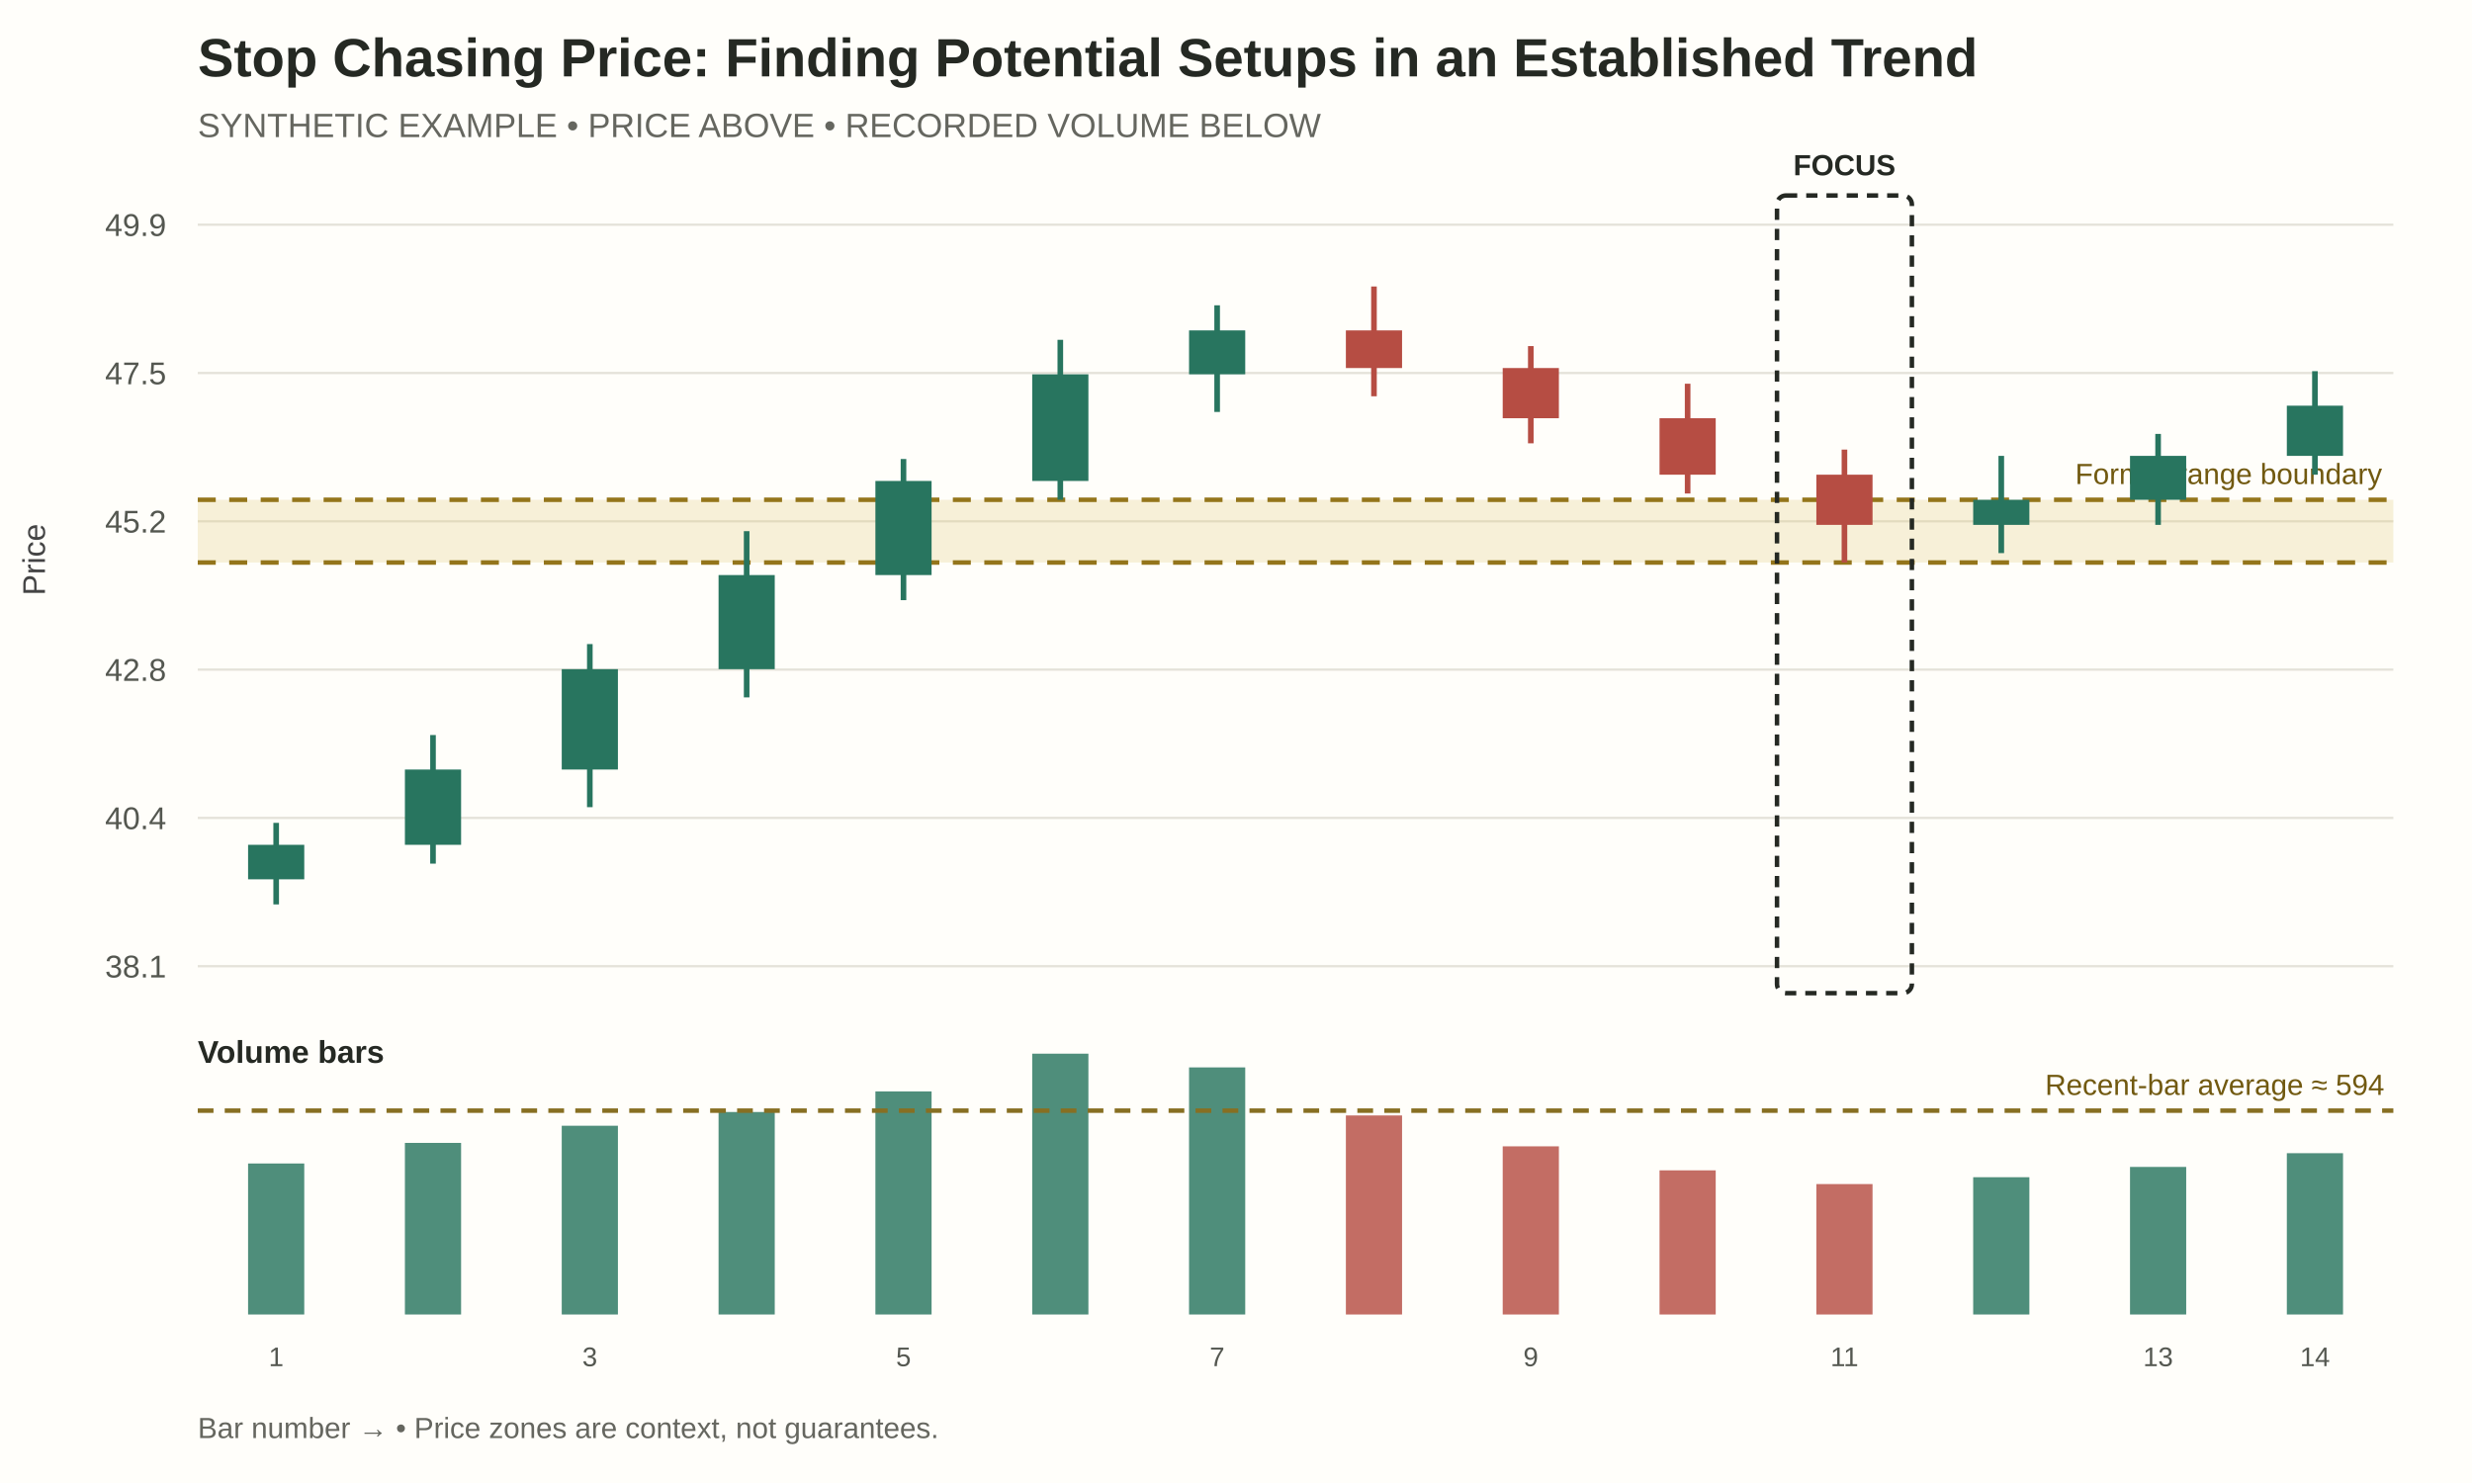
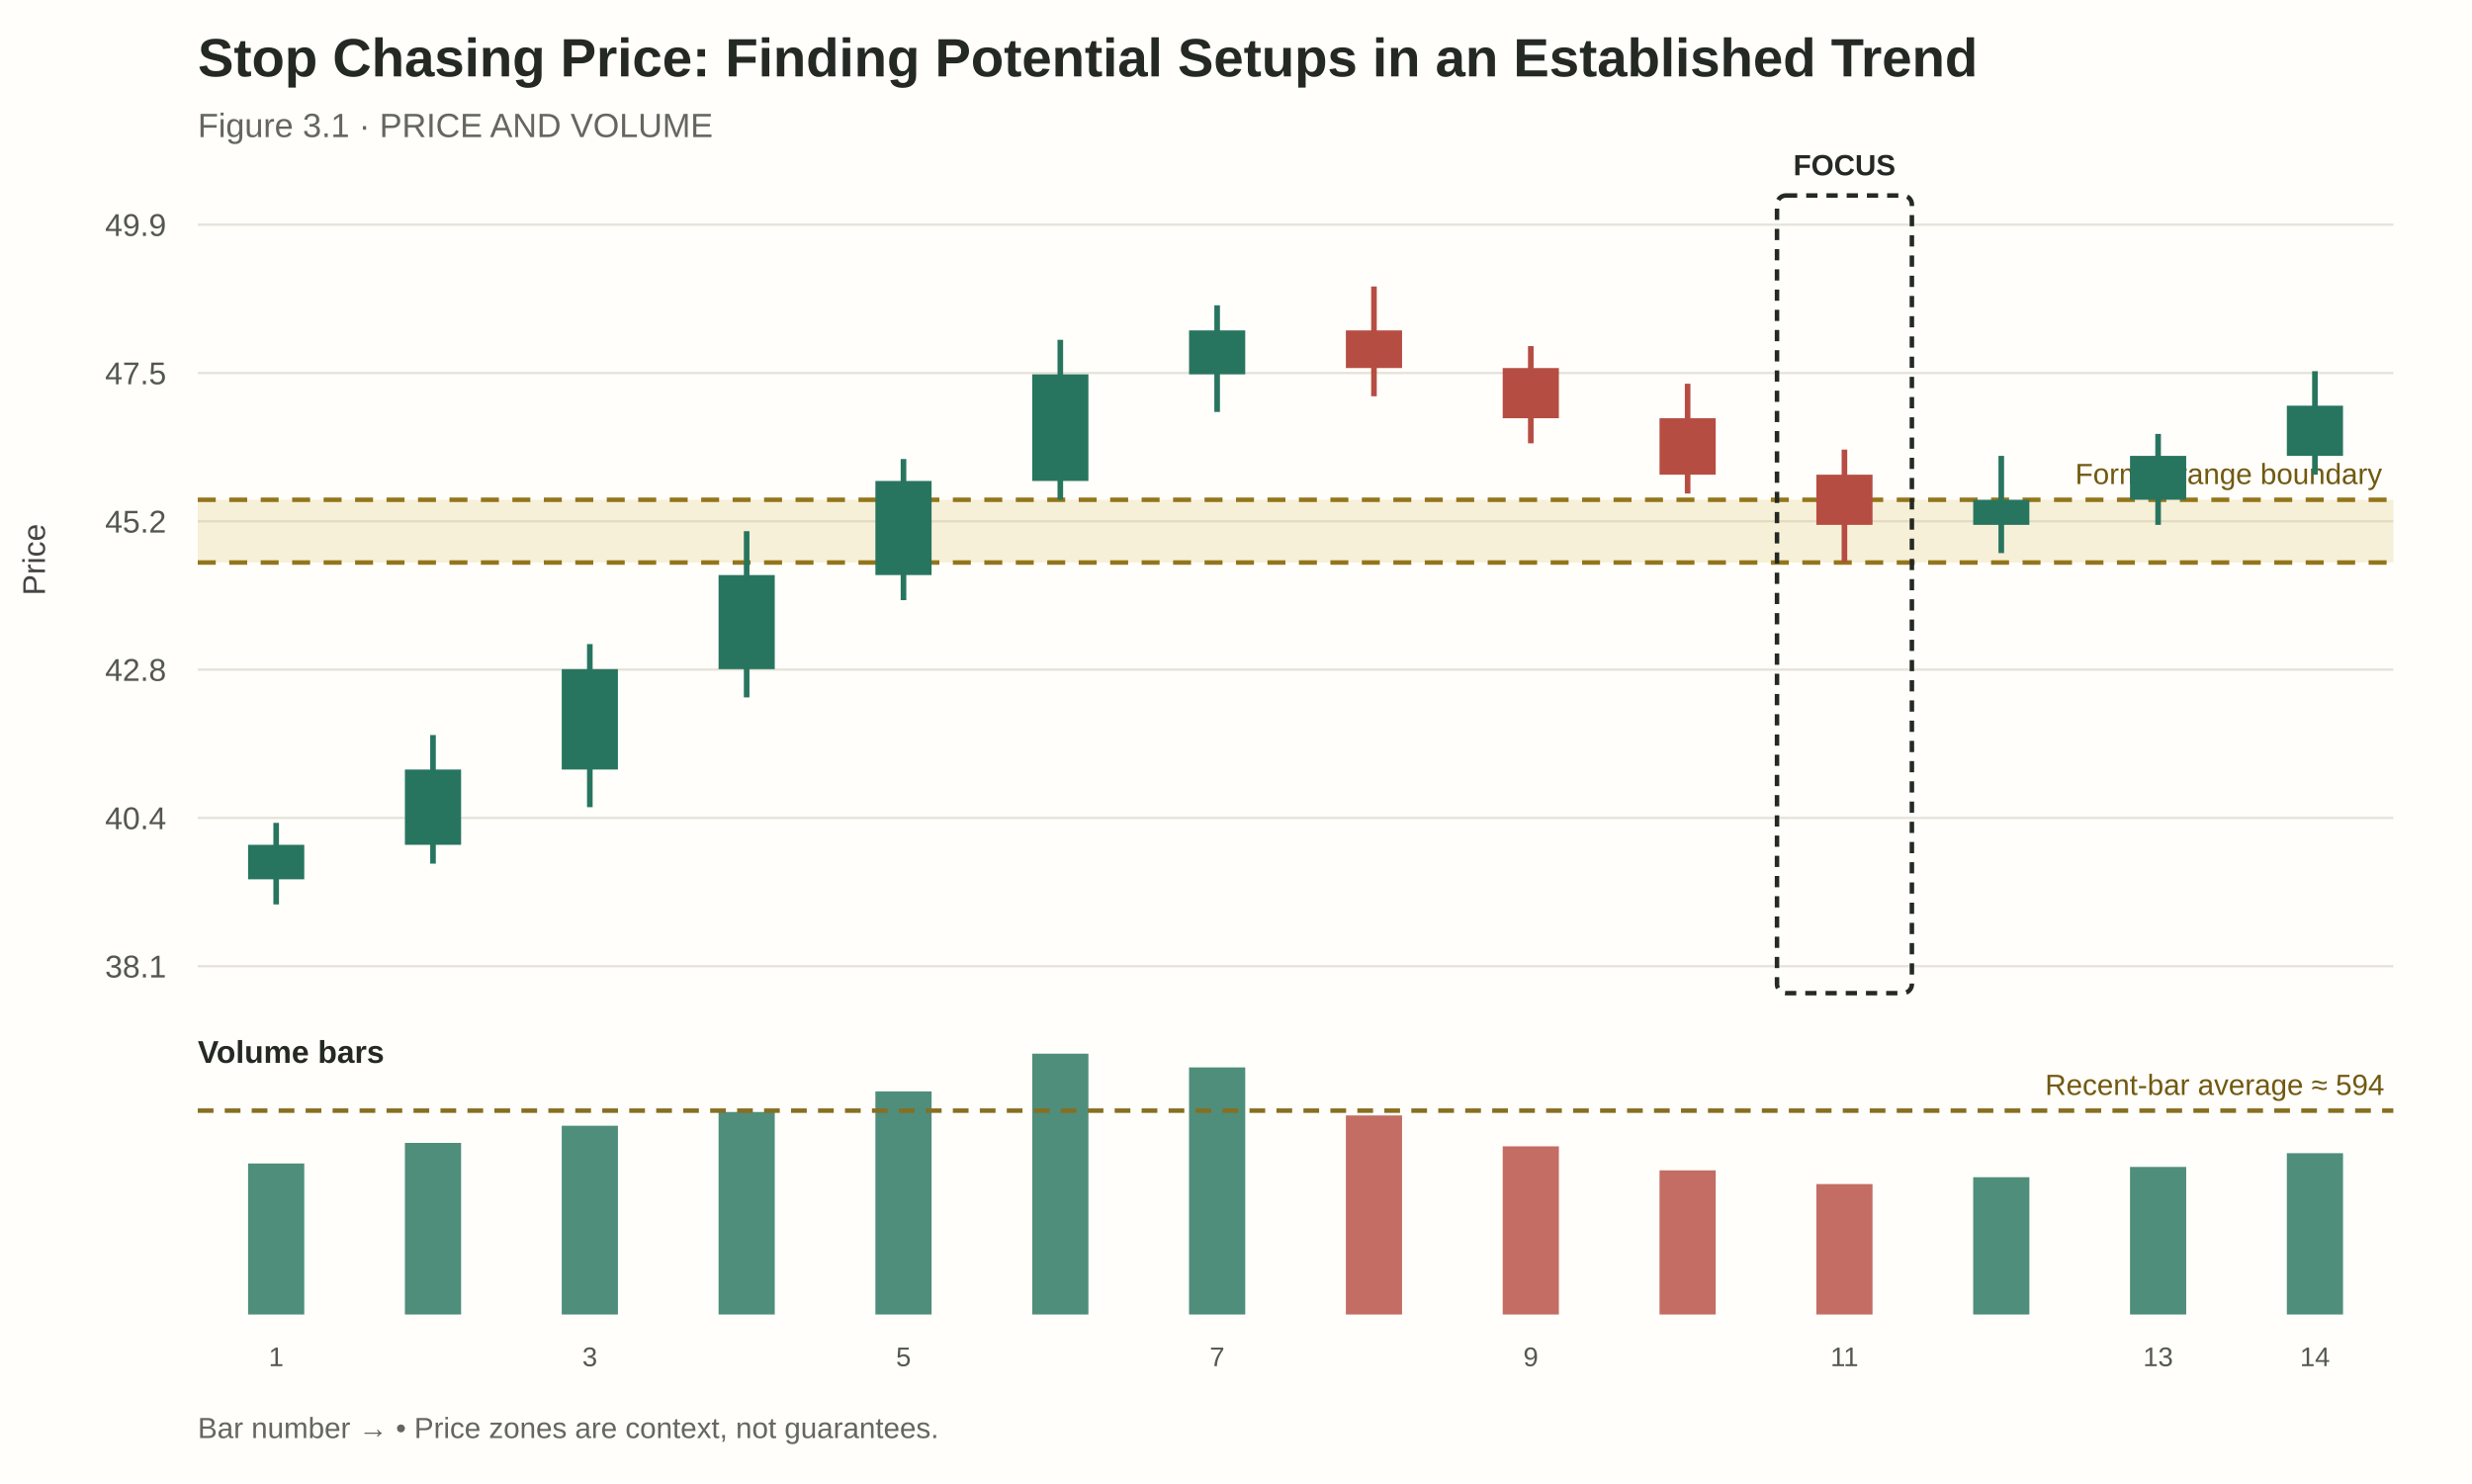
<svg xmlns="http://www.w3.org/2000/svg" role="img" aria-labelledby="chartTitle chartDesc" viewBox="0 0 1100 660" width="1100" height="660">
  <rect width="100%" height="100%" fill="#fffefa" />
  <text x="88" y="34" font-family="Arial,sans-serif" font-size="24" font-weight="700" fill="#252923">Stop Chasing Price: Finding Potential Setups in an Established Trend</text>
-   <text x="88" y="61" font-family="Arial,sans-serif" font-size="15" fill="#65665f">SYNTHETIC EXAMPLE • PRICE ABOVE • RECORDED VOLUME BELOW</text>
+   <text x="88" y="61" font-family="Arial,sans-serif" font-size="15" fill="#65665f">Figure 3.1 · PRICE AND VOLUME</text>
  <line x1="88" x2="1065" y1="430" y2="430" stroke="#e4e2d9" />
  <text x="74" y="435" text-anchor="end" font-family="Arial,sans-serif" font-size="14" fill="#545750">38.1</text>
  <line x1="88" x2="1065" y1="364" y2="364" stroke="#e4e2d9" />
  <text x="74" y="369" text-anchor="end" font-family="Arial,sans-serif" font-size="14" fill="#545750">40.4</text>
  <line x1="88" x2="1065" y1="298" y2="298" stroke="#e4e2d9" />
  <text x="74" y="303" text-anchor="end" font-family="Arial,sans-serif" font-size="14" fill="#545750">42.8</text>
  <line x1="88" x2="1065" y1="232" y2="232" stroke="#e4e2d9" />
  <text x="74" y="237" text-anchor="end" font-family="Arial,sans-serif" font-size="14" fill="#545750">45.2</text>
  <line x1="88" x2="1065" y1="166" y2="166" stroke="#e4e2d9" />
  <text x="74" y="171" text-anchor="end" font-family="Arial,sans-serif" font-size="14" fill="#545750">47.5</text>
  <line x1="88" x2="1065" y1="100" y2="100" stroke="#e4e2d9" />
  <text x="74" y="105" text-anchor="end" font-family="Arial,sans-serif" font-size="14" fill="#545750">49.9</text>
  <rect x="88" y="222.424" width="977" height="27.919" fill="#dfc66b" opacity=".24" />
  <line x1="88" x2="1065" y1="222.424" y2="222.424" stroke="#94751b" stroke-width="2" stroke-dasharray="8 6" />
  <line x1="88" x2="1065" y1="250.343" y2="250.343" stroke="#94751b" stroke-width="2" stroke-dasharray="8 6" />
  <text x="1060" y="215.424" text-anchor="end" font-family="Arial,sans-serif" font-size="13" fill="#715910">Former range boundary</text>
  <text x="20" y="265" transform="rotate(-90 20 265)" font-family="Arial,sans-serif" font-size="14" fill="#444">Price</text>
  <line x1="122.893" x2="122.893" y1="366.206" y2="402.5" stroke="#28755f" stroke-width="2.5" />
  <rect x="110.393" y="375.977" width="25" height="15.355" fill="#28755f" />
  <rect x="110.393" y="517.801" width="25" height="67.199" fill="#28755f" opacity=".82" />
  <text x="122.893" y="608" text-anchor="middle" font-family="Arial,sans-serif" font-size="12" fill="#545750">1</text>
  <line x1="192.679" x2="192.679" y1="327.119" y2="384.353" stroke="#28755f" stroke-width="2.5" />
  <rect x="180.179" y="342.475" width="25" height="33.503" fill="#28755f" />
  <rect x="180.179" y="508.637" width="25" height="76.363" fill="#28755f" opacity=".82" />
  <line x1="262.464" x2="262.464" y1="286.637" y2="359.226" stroke="#28755f" stroke-width="2.5" />
  <rect x="249.964" y="297.805" width="25" height="44.67" fill="#28755f" />
  <rect x="249.964" y="501.001" width="25" height="83.999" fill="#28755f" opacity=".82" />
  <text x="262.464" y="608" text-anchor="middle" font-family="Arial,sans-serif" font-size="12" fill="#545750">3</text>
  <line x1="332.25" x2="332.25" y1="236.383" y2="310.368" stroke="#28755f" stroke-width="2.5" />
  <rect x="319.75" y="255.926" width="25" height="41.878" fill="#28755f" />
  <rect x="319.75" y="494.892" width="25" height="90.108" fill="#28755f" opacity=".82" />
  <line x1="402.036" x2="402.036" y1="204.277" y2="267.094" stroke="#28755f" stroke-width="2.5" />
  <rect x="389.536" y="214.048" width="25" height="41.878" fill="#28755f" />
  <rect x="389.536" y="485.728" width="25" height="99.272" fill="#28755f" opacity=".82" />
  <text x="402.036" y="608" text-anchor="middle" font-family="Arial,sans-serif" font-size="12" fill="#545750">5</text>
  <line x1="471.821" x2="471.821" y1="151.231" y2="222.424" stroke="#28755f" stroke-width="2.5" />
  <rect x="459.321" y="166.586" width="25" height="47.462" fill="#28755f" />
  <rect x="459.321" y="468.929" width="25" height="116.071" fill="#28755f" opacity=".82" />
  <line x1="541.607" x2="541.607" y1="135.876" y2="183.338" stroke="#28755f" stroke-width="2.5" />
  <rect x="529.107" y="147.043" width="25" height="19.543" fill="#28755f" />
  <rect x="529.107" y="475.038" width="25" height="109.962" fill="#28755f" opacity=".82" />
  <text x="541.607" y="608" text-anchor="middle" font-family="Arial,sans-serif" font-size="12" fill="#545750">7</text>
  <line x1="611.393" x2="611.393" y1="127.5" y2="176.358" stroke="#b64d43" stroke-width="2.5" />
  <rect x="598.893" y="147.043" width="25" height="16.751" fill="#b64d43" />
  <rect x="598.893" y="496.419" width="25" height="88.581" fill="#b64d43" opacity=".82" />
  <line x1="681.179" x2="681.179" y1="154.023" y2="197.297" stroke="#b64d43" stroke-width="2.5" />
  <rect x="668.679" y="163.794" width="25" height="22.335" fill="#b64d43" />
  <rect x="668.679" y="510.164" width="25" height="74.836" fill="#b64d43" opacity=".82" />
  <text x="681.179" y="608" text-anchor="middle" font-family="Arial,sans-serif" font-size="12" fill="#545750">9</text>
  <line x1="750.964" x2="750.964" y1="170.774" y2="219.632" stroke="#b64d43" stroke-width="2.5" />
  <rect x="738.464" y="186.129" width="25" height="25.127" fill="#b64d43" />
  <rect x="738.464" y="520.855" width="25" height="64.145" fill="#b64d43" opacity=".82" />
  <line x1="820.75" x2="820.75" y1="200.089" y2="250.343" stroke="#b64d43" stroke-width="2.5" />
  <rect x="808.25" y="211.256" width="25" height="22.335" fill="#b64d43" />
  <rect x="808.25" y="526.964" width="25" height="58.036" fill="#b64d43" opacity=".82" />
  <rect x="790.742" y="87" width="60.016" height="355" fill="none" stroke="#252923" stroke-width="2" stroke-dasharray="5 4" rx="4" />
  <text x="820.75" y="78" text-anchor="middle" font-family="Arial,sans-serif" font-size="13" font-weight="700" fill="#252923">FOCUS</text>
  <text x="820.75" y="608" text-anchor="middle" font-family="Arial,sans-serif" font-size="12" fill="#545750">11</text>
  <line x1="890.536" x2="890.536" y1="202.881" y2="246.155" stroke="#28755f" stroke-width="2.5" />
  <rect x="878.036" y="222.424" width="25" height="11.168" fill="#28755f" />
  <rect x="878.036" y="523.91" width="25" height="61.09" fill="#28755f" opacity=".82" />
  <line x1="960.321" x2="960.321" y1="193.109" y2="233.591" stroke="#28755f" stroke-width="2.5" />
  <rect x="947.821" y="202.881" width="25" height="19.543" fill="#28755f" />
  <rect x="947.821" y="519.328" width="25" height="65.672" fill="#28755f" opacity=".82" />
  <text x="960.321" y="608" text-anchor="middle" font-family="Arial,sans-serif" font-size="12" fill="#545750">13</text>
  <line x1="1030.107" x2="1030.107" y1="165.19" y2="211.256" stroke="#28755f" stroke-width="2.5" />
  <rect x="1017.607" y="180.546" width="25" height="22.335" fill="#28755f" />
  <rect x="1017.607" y="513.219" width="25" height="71.781" fill="#28755f" opacity=".82" />
  <text x="1030.107" y="608" text-anchor="middle" font-family="Arial,sans-serif" font-size="12" fill="#545750">14</text>
  <line x1="88" x2="1065" y1="494.281" y2="494.281" stroke="#876f22" stroke-width="2" stroke-dasharray="7 5" />
  <text x="1061" y="487.281" text-anchor="end" font-family="Arial,sans-serif" font-size="13" fill="#715910">Recent-bar average ≈ 594</text>
  <text x="88" y="473" font-family="Arial,sans-serif" font-size="14" font-weight="700" fill="#252923">Volume bars</text>
  <text x="88" y="640" font-family="Arial,sans-serif" font-size="13" fill="#65665f">Bar number → • Price zones are context, not guarantees.</text>
</svg>
